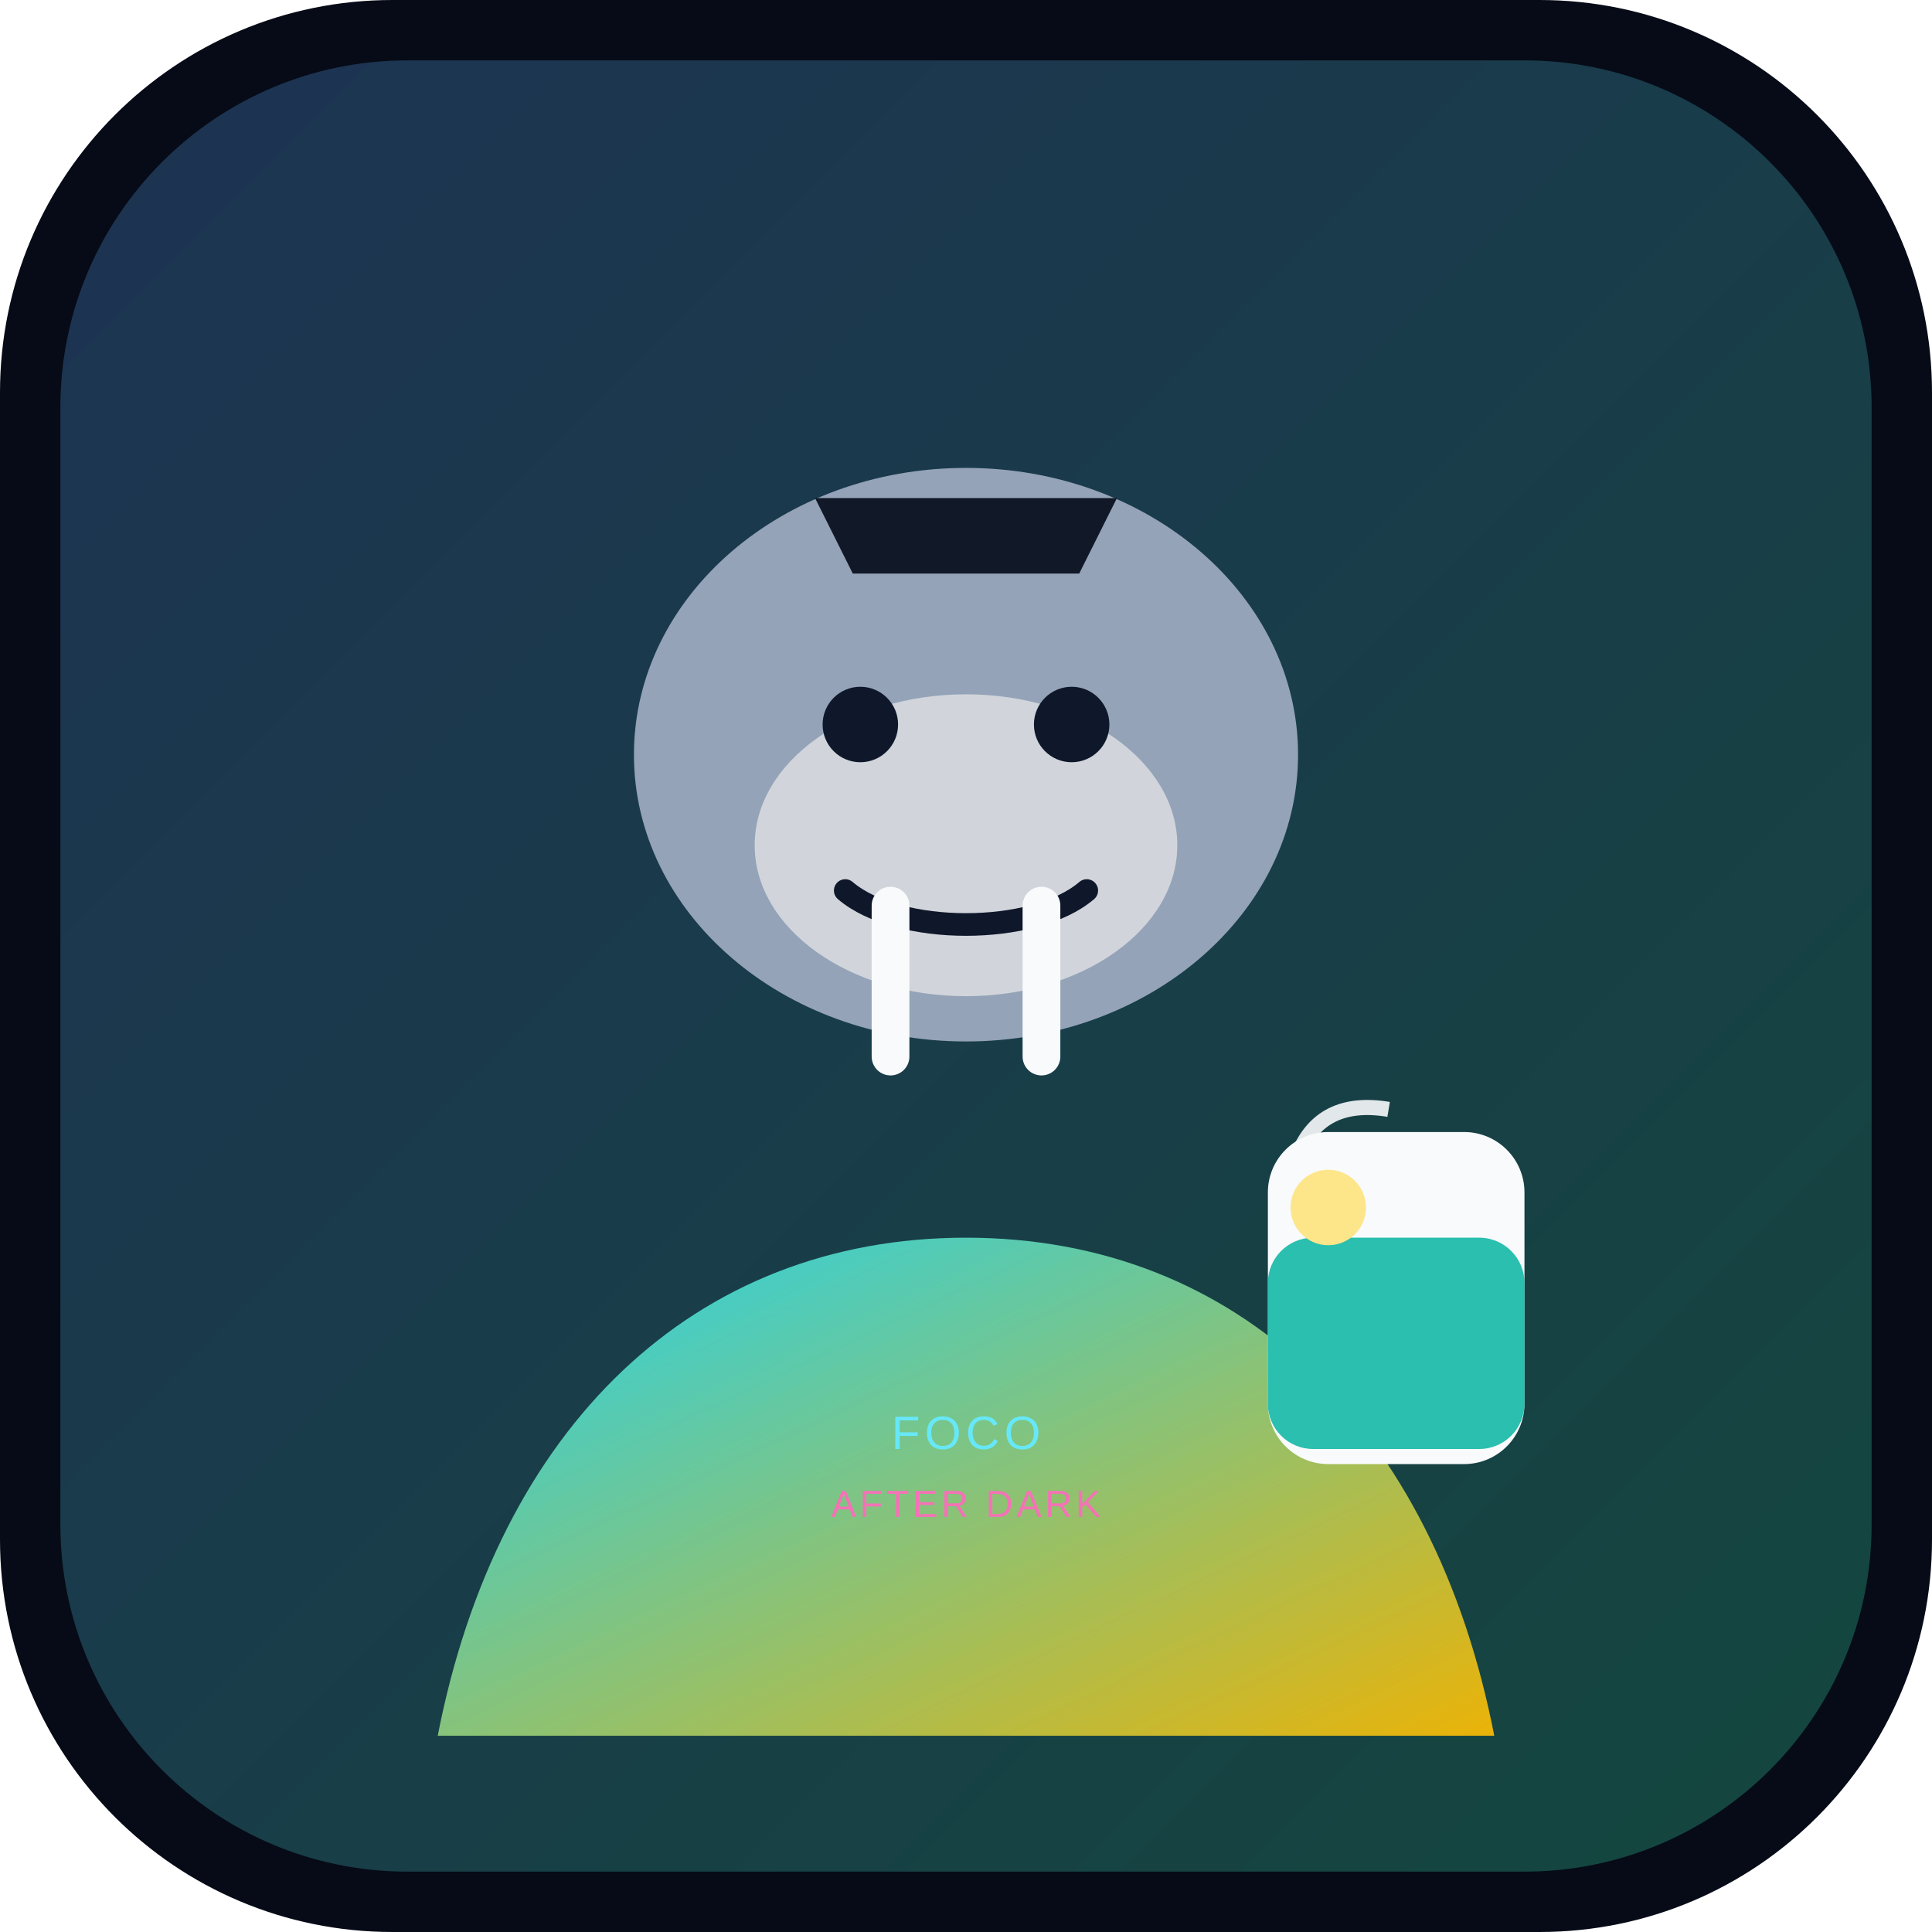
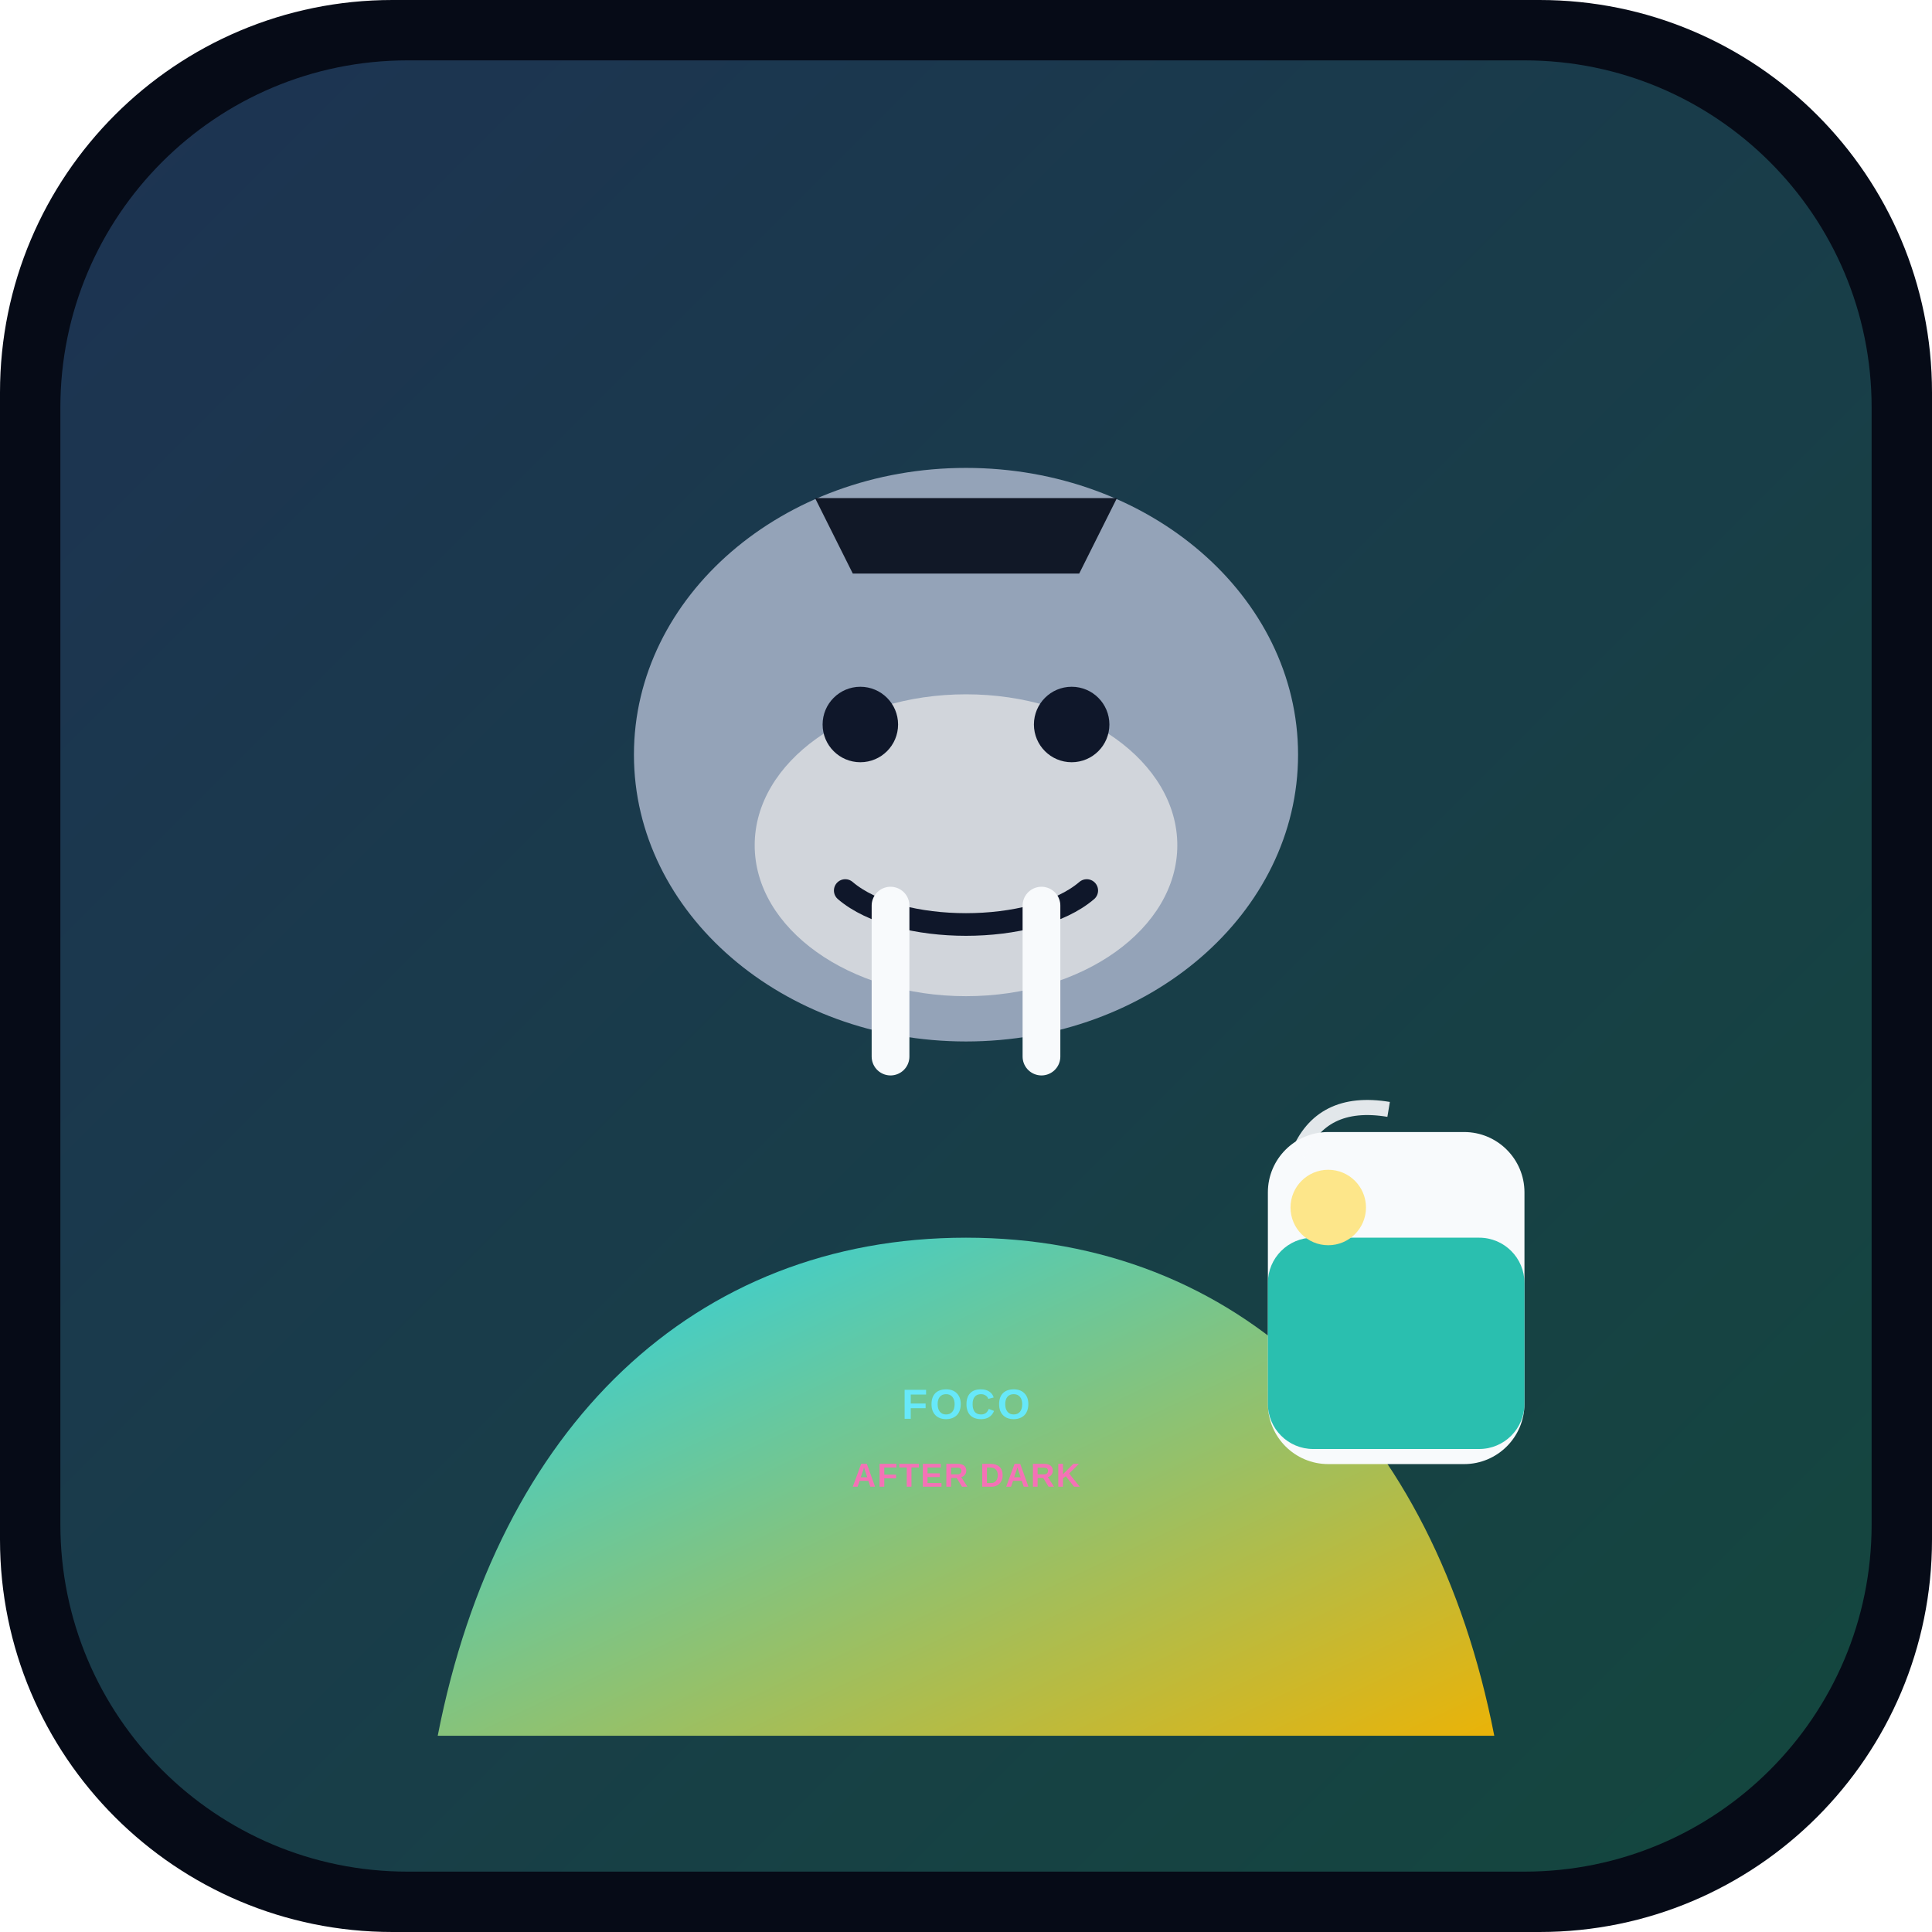
<svg xmlns="http://www.w3.org/2000/svg" viewBox="0 0 256 256" role="img" aria-label="Wavy Walrus">
  <defs>
    <linearGradient id="bg" x1="0" y1="0" x2="1" y2="1">
      <stop offset="0%" stop-color="#60a5fa" stop-opacity="0.26" />
      <stop offset="100%" stop-color="#34d399" stop-opacity="0.30" />
    </linearGradient>
    <linearGradient id="shirt" x1="0" y1="0" x2="1" y2="1">
      <stop offset="0%" stop-color="#22d3ee" />
      <stop offset="100%" stop-color="#eab308" />
    </linearGradient>
  </defs>
  <rect width="256" height="256" rx="52" fill="#060b17" />
  <rect x="8" y="8" width="240" height="240" rx="46" fill="url(#bg)" />
  <ellipse cx="128" cy="100" rx="44" ry="38" fill="#94a3b8" />
  <ellipse cx="128" cy="112" rx="28" ry="20" fill="#d1d5db" />
  <circle cx="114" cy="96" r="5" fill="#0f172a" />
  <circle cx="142" cy="96" r="5" fill="#0f172a" />
  <path d="M112 118c7 6 25 6 32 0" fill="none" stroke="#0f172a" stroke-width="3" stroke-linecap="round" />
  <path d="M118 120v20M138 120v20" stroke="#f8fafc" stroke-width="5" stroke-linecap="round" />
  <path d="M108 66h40l-5 10h-30z" fill="#111827" />
  <rect x="84" y="177" width="88" height="50" rx="14" fill="#0b1220" opacity="0.86" />
  <path d="M58 230c8-41 34-66 70-66s62 25 70 66" fill="url(#shirt)" />
-   <text x="128" y="192" text-anchor="middle" font-family="Arial, sans-serif" font-size="6.2" fill="#67e8f9" letter-spacing="0.62">FOCO</text>
-   <text x="128" y="201" text-anchor="middle" font-family="Arial, sans-serif" font-size="5.0" fill="#f472b6" letter-spacing="0.45">AFTER DARK</text>
+   <text x="128" y="188" text-anchor="middle" font-family="Arial, sans-serif" font-size="5.6" font-weight="700" fill="#67e8f9" letter-spacing="0.28">FOCO</text>
+   <text x="128" y="197" text-anchor="middle" font-family="Arial, sans-serif" font-size="4.4" font-weight="700" fill="#f472b6" letter-spacing="0.18">AFTER DARK</text>
  <rect x="168" y="150" width="34" height="44" rx="8" fill="#f8fafc" />
  <rect x="168" y="164" width="34" height="28" rx="6" fill="#14b8a6" opacity="0.9" />
  <circle cx="176" cy="160" r="5" fill="#fde68a" />
  <path d="M172 153c2-5 6-7 12-6" stroke="#f8fafc" stroke-width="2" fill="none" opacity="0.9" />
</svg>
